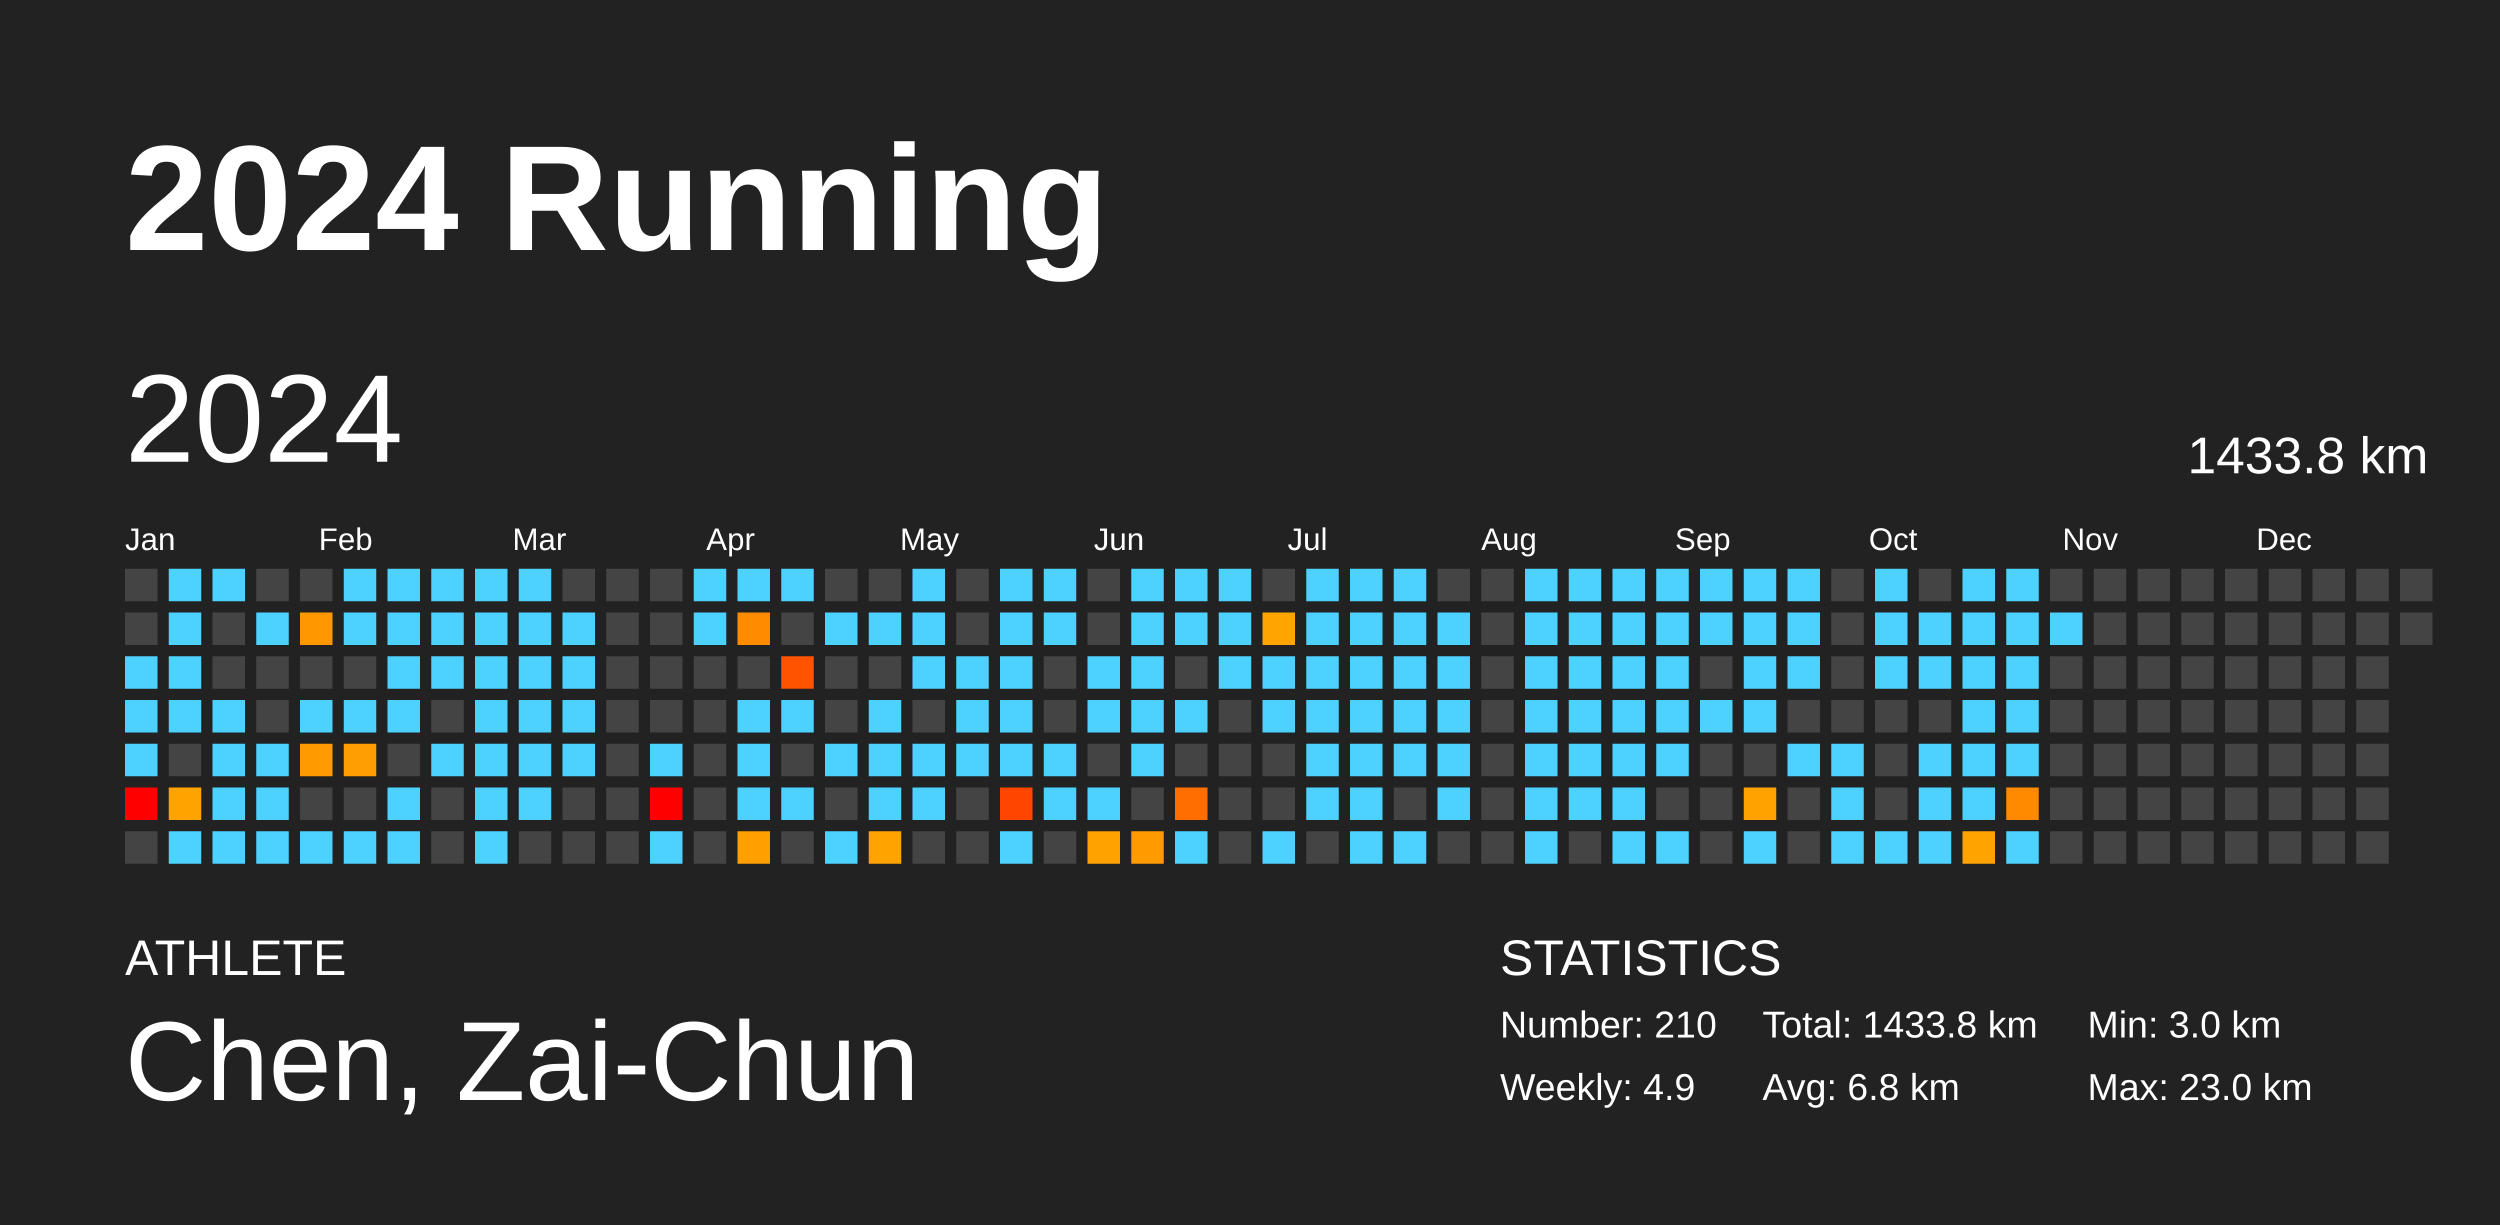
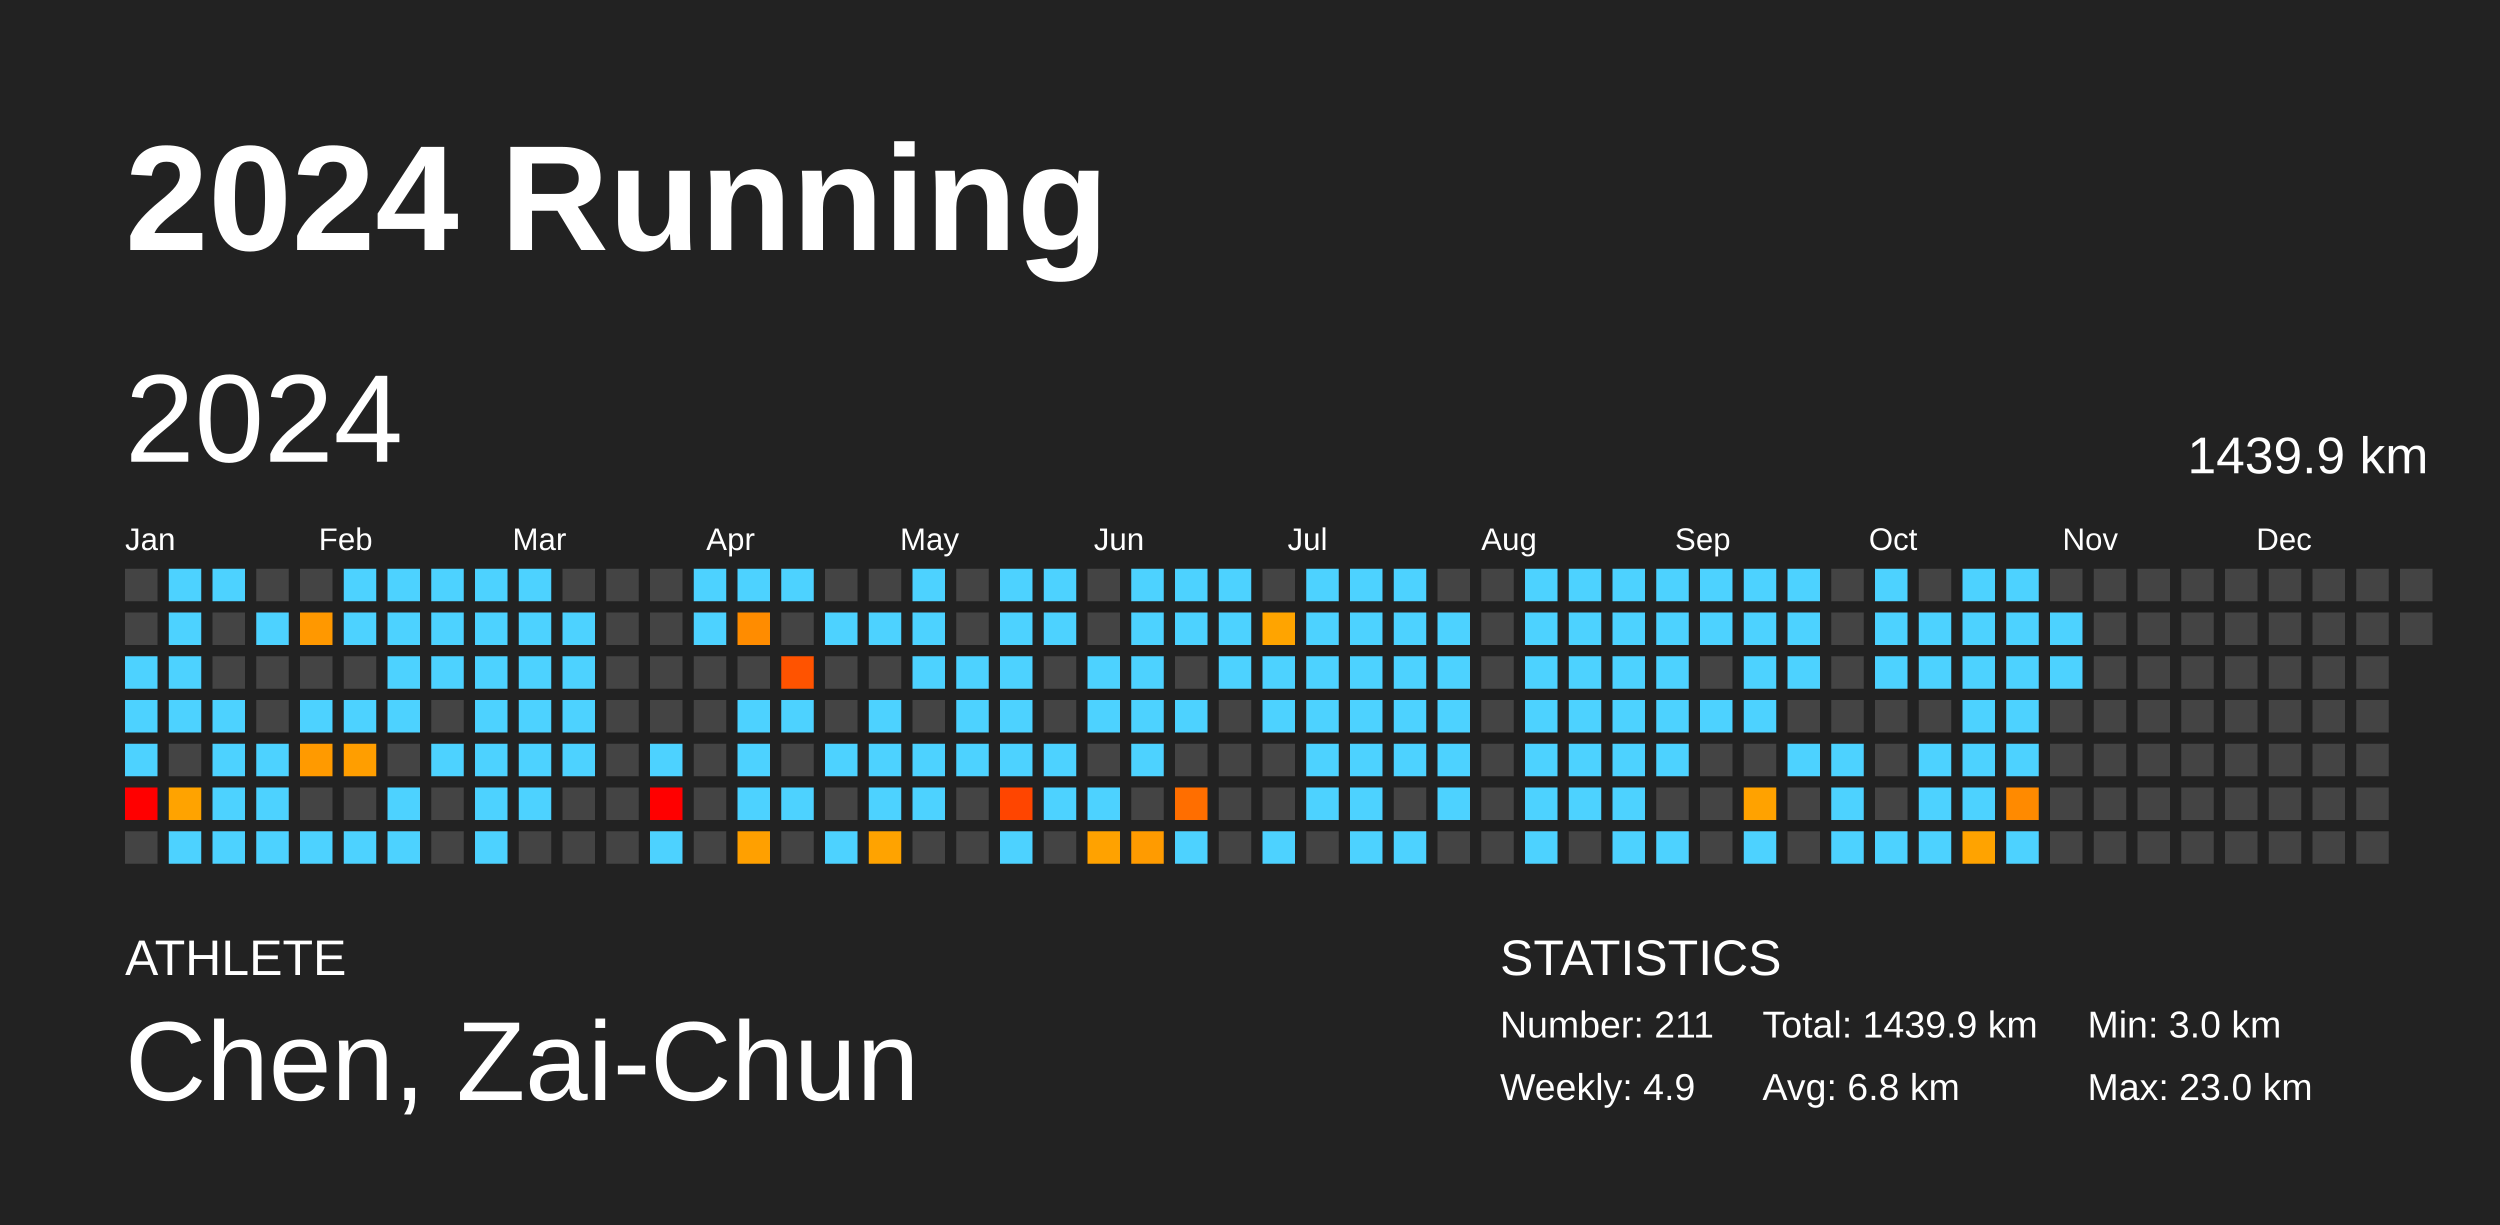
<svg xmlns="http://www.w3.org/2000/svg" baseProfile="full" height="98mm" version="1.1" viewBox="0,0,200,98" width="200mm">
  <defs />
  <rect fill="#222222" height="98" width="200" x="0" y="0" />
  <text fill="#FFFFFF" style="font-size:12px; font-family:Arial; font-weight:bold;" x="10" y="20">2024 Running</text>
  <text fill="#FFFFFF" style="font-size:4px; font-family:Arial" x="10" y="78">ATHLETE</text>
  <text fill="#FFFFFF" style="font-size:9px; font-family:Arial" x="10" y="88">Chen, Zai-Chun</text>
  <text fill="#FFFFFF" style="font-size:4px; font-family:Arial" x="120" y="78">STATISTICS</text>
-   <text fill="#FFFFFF" style="font-size:3px; font-family:Arial" x="120" y="83">Number: 210</text>
+   <text fill="#FFFFFF" style="font-size:3px; font-family:Arial" x="120" y="83">Number: 211</text>
  <text fill="#FFFFFF" style="font-size:3px; font-family:Arial" x="120" y="88">Weekly: 4.9</text>
-   <text fill="#FFFFFF" style="font-size:3px; font-family:Arial" x="141" y="83">Total: 1433.8 km</text>
+   <text fill="#FFFFFF" style="font-size:3px; font-family:Arial" x="141" y="83">Total: 1439.9 km</text>
  <text fill="#FFFFFF" style="font-size:3px; font-family:Arial" x="141" y="88">Avg: 6.8 km</text>
  <text fill="#FFFFFF" style="font-size:3px; font-family:Arial" x="167" y="83">Min: 3.0 km</text>
  <text fill="#FFFFFF" style="font-size:3px; font-family:Arial" x="167" y="88">Max: 23.0 km</text>
  <text dominant-baseline="hanging" fill="#FFFFFF" style="font-size:10.0px; font-family:Arial;" x="10" y="30">2024</text>
-   <text dominant-baseline="hanging" fill="#FFFFFF" style="font-size:4.125px; font-family:Arial;" x="175" y="35">1433.8 km</text>
+   <text dominant-baseline="hanging" fill="#FFFFFF" style="font-size:4.125px; font-family:Arial;" x="175" y="35">1439.9 km</text>
  <text fill="#FFFFFF" style="font-size:2.5px; font-family:Arial" x="10.0" y="44">Jan</text>
  <text fill="#FFFFFF" style="font-size:2.5px; font-family:Arial" x="25.5" y="44">Feb</text>
  <text fill="#FFFFFF" style="font-size:2.5px; font-family:Arial" x="41.0" y="44">Mar</text>
  <text fill="#FFFFFF" style="font-size:2.5px; font-family:Arial" x="56.5" y="44">Apr</text>
  <text fill="#FFFFFF" style="font-size:2.5px; font-family:Arial" x="72.0" y="44">May</text>
  <text fill="#FFFFFF" style="font-size:2.5px; font-family:Arial" x="87.5" y="44">Jun</text>
  <text fill="#FFFFFF" style="font-size:2.5px; font-family:Arial" x="103.0" y="44">Jul</text>
  <text fill="#FFFFFF" style="font-size:2.5px; font-family:Arial" x="118.5" y="44">Aug</text>
  <text fill="#FFFFFF" style="font-size:2.5px; font-family:Arial" x="134.0" y="44">Sep</text>
  <text fill="#FFFFFF" style="font-size:2.5px; font-family:Arial" x="149.5" y="44">Oct</text>
  <text fill="#FFFFFF" style="font-size:2.5px; font-family:Arial" x="165.0" y="44">Nov</text>
  <text fill="#FFFFFF" style="font-size:2.5px; font-family:Arial" x="180.5" y="44">Dec</text>
  <rect fill="#444444" height="2.6" width="2.6" x="10.0" y="45.5" />
  <rect fill="#444444" height="2.6" width="2.6" x="10.0" y="49.0" />
  <rect fill="#4dd2ff" height="2.6" width="2.6" x="10.0" y="52.5" />
  <rect fill="#4dd2ff" height="2.6" width="2.6" x="10.0" y="56.0" />
  <rect fill="#4dd2ff" height="2.6" width="2.6" x="10.0" y="59.5" />
  <rect fill="red" height="2.6" width="2.6" x="10.0" y="63.0" />
  <rect fill="#444444" height="2.6" width="2.6" x="10.0" y="66.5" />
  <rect fill="#4dd2ff" height="2.6" width="2.6" x="13.5" y="45.5" />
  <rect fill="#4dd2ff" height="2.6" width="2.6" x="13.5" y="49.0" />
  <rect fill="#4dd2ff" height="2.6" width="2.6" x="13.5" y="52.5" />
  <rect fill="#4dd2ff" height="2.6" width="2.6" x="13.5" y="56.0" />
  <rect fill="#444444" height="2.6" width="2.6" x="13.5" y="59.5" />
  <rect fill="#ffa300" height="2.6" width="2.6" x="13.5" y="63.0" />
  <rect fill="#4dd2ff" height="2.6" width="2.6" x="13.5" y="66.5" />
  <rect fill="#4dd2ff" height="2.6" width="2.6" x="17.0" y="45.5" />
  <rect fill="#444444" height="2.6" width="2.6" x="17.0" y="49.0" />
  <rect fill="#444444" height="2.6" width="2.6" x="17.0" y="52.5" />
  <rect fill="#4dd2ff" height="2.6" width="2.6" x="17.0" y="56.0" />
  <rect fill="#4dd2ff" height="2.6" width="2.6" x="17.0" y="59.5" />
  <rect fill="#4dd2ff" height="2.6" width="2.6" x="17.0" y="63.0" />
  <rect fill="#4dd2ff" height="2.6" width="2.6" x="17.0" y="66.5" />
  <rect fill="#444444" height="2.6" width="2.6" x="20.5" y="45.5" />
  <rect fill="#4dd2ff" height="2.6" width="2.6" x="20.5" y="49.0" />
  <rect fill="#444444" height="2.6" width="2.6" x="20.5" y="52.5" />
  <rect fill="#444444" height="2.6" width="2.6" x="20.5" y="56.0" />
  <rect fill="#4dd2ff" height="2.6" width="2.6" x="20.5" y="59.5" />
  <rect fill="#4dd2ff" height="2.6" width="2.6" x="20.5" y="63.0" />
  <rect fill="#4dd2ff" height="2.6" width="2.6" x="20.5" y="66.5" />
  <rect fill="#444444" height="2.6" width="2.6" x="24.0" y="45.5" />
  <rect fill="#ff9800" height="2.6" width="2.6" x="24.0" y="49.0" />
  <rect fill="#444444" height="2.6" width="2.6" x="24.0" y="52.5" />
  <rect fill="#4dd2ff" height="2.6" width="2.6" x="24.0" y="56.0" />
  <rect fill="#ff9a00" height="2.6" width="2.6" x="24.0" y="59.5" />
  <rect fill="#444444" height="2.6" width="2.6" x="24.0" y="63.0" />
  <rect fill="#4dd2ff" height="2.6" width="2.6" x="24.0" y="66.5" />
  <rect fill="#4dd2ff" height="2.6" width="2.6" x="27.5" y="45.5" />
  <rect fill="#4dd2ff" height="2.6" width="2.6" x="27.5" y="49.0" />
  <rect fill="#444444" height="2.6" width="2.6" x="27.5" y="52.5" />
  <rect fill="#4dd2ff" height="2.6" width="2.6" x="27.5" y="56.0" />
  <rect fill="#ff9e00" height="2.6" width="2.6" x="27.5" y="59.5" />
  <rect fill="#444444" height="2.6" width="2.6" x="27.5" y="63.0" />
  <rect fill="#4dd2ff" height="2.6" width="2.6" x="27.5" y="66.5" />
  <rect fill="#4dd2ff" height="2.6" width="2.6" x="31.0" y="45.5" />
  <rect fill="#4dd2ff" height="2.6" width="2.6" x="31.0" y="49.0" />
  <rect fill="#4dd2ff" height="2.6" width="2.6" x="31.0" y="52.5" />
  <rect fill="#4dd2ff" height="2.6" width="2.6" x="31.0" y="56.0" />
  <rect fill="#444444" height="2.6" width="2.6" x="31.0" y="59.5" />
  <rect fill="#4dd2ff" height="2.6" width="2.6" x="31.0" y="63.0" />
  <rect fill="#4dd2ff" height="2.6" width="2.6" x="31.0" y="66.5" />
  <rect fill="#4dd2ff" height="2.6" width="2.6" x="34.5" y="45.5" />
  <rect fill="#4dd2ff" height="2.6" width="2.6" x="34.5" y="49.0" />
  <rect fill="#4dd2ff" height="2.6" width="2.6" x="34.5" y="52.5" />
  <rect fill="#444444" height="2.6" width="2.6" x="34.5" y="56.0" />
  <rect fill="#4dd2ff" height="2.6" width="2.6" x="34.5" y="59.5" />
  <rect fill="#444444" height="2.6" width="2.6" x="34.5" y="63.0" />
  <rect fill="#444444" height="2.6" width="2.6" x="34.5" y="66.5" />
  <rect fill="#4dd2ff" height="2.6" width="2.6" x="38.0" y="45.5" />
  <rect fill="#4dd2ff" height="2.6" width="2.6" x="38.0" y="49.0" />
  <rect fill="#4dd2ff" height="2.6" width="2.6" x="38.0" y="52.5" />
  <rect fill="#4dd2ff" height="2.6" width="2.6" x="38.0" y="56.0" />
  <rect fill="#4dd2ff" height="2.6" width="2.6" x="38.0" y="59.5" />
  <rect fill="#4dd2ff" height="2.6" width="2.6" x="38.0" y="63.0" />
  <rect fill="#4dd2ff" height="2.6" width="2.6" x="38.0" y="66.5" />
  <rect fill="#4dd2ff" height="2.6" width="2.6" x="41.5" y="45.5" />
  <rect fill="#4dd2ff" height="2.6" width="2.6" x="41.5" y="49.0" />
  <rect fill="#4dd2ff" height="2.6" width="2.6" x="41.5" y="52.5" />
  <rect fill="#4dd2ff" height="2.6" width="2.6" x="41.5" y="56.0" />
  <rect fill="#4dd2ff" height="2.6" width="2.6" x="41.5" y="59.5" />
  <rect fill="#4dd2ff" height="2.6" width="2.6" x="41.5" y="63.0" />
  <rect fill="#444444" height="2.6" width="2.6" x="41.5" y="66.5" />
  <rect fill="#444444" height="2.6" width="2.6" x="45.0" y="45.5" />
  <rect fill="#4dd2ff" height="2.6" width="2.6" x="45.0" y="49.0" />
  <rect fill="#4dd2ff" height="2.6" width="2.6" x="45.0" y="52.5" />
  <rect fill="#4dd2ff" height="2.6" width="2.6" x="45.0" y="56.0" />
  <rect fill="#4dd2ff" height="2.6" width="2.6" x="45.0" y="59.5" />
  <rect fill="#444444" height="2.6" width="2.6" x="45.0" y="63.0" />
  <rect fill="#444444" height="2.6" width="2.6" x="45.0" y="66.5" />
  <rect fill="#444444" height="2.6" width="2.6" x="48.5" y="45.5" />
  <rect fill="#444444" height="2.6" width="2.6" x="48.5" y="49.0" />
  <rect fill="#444444" height="2.6" width="2.6" x="48.5" y="52.5" />
  <rect fill="#444444" height="2.6" width="2.6" x="48.5" y="56.0" />
  <rect fill="#444444" height="2.6" width="2.6" x="48.5" y="59.5" />
  <rect fill="#444444" height="2.6" width="2.6" x="48.5" y="63.0" />
  <rect fill="#444444" height="2.6" width="2.6" x="48.5" y="66.5" />
  <rect fill="#444444" height="2.6" width="2.6" x="52.0" y="45.5" />
  <rect fill="#444444" height="2.6" width="2.6" x="52.0" y="49.0" />
  <rect fill="#444444" height="2.6" width="2.6" x="52.0" y="52.5" />
  <rect fill="#444444" height="2.6" width="2.6" x="52.0" y="56.0" />
  <rect fill="#4dd2ff" height="2.6" width="2.6" x="52.0" y="59.5" />
  <rect fill="red" height="2.6" width="2.6" x="52.0" y="63.0" />
  <rect fill="#4dd2ff" height="2.6" width="2.6" x="52.0" y="66.5" />
  <rect fill="#4dd2ff" height="2.6" width="2.6" x="55.5" y="45.5" />
  <rect fill="#4dd2ff" height="2.6" width="2.6" x="55.5" y="49.0" />
  <rect fill="#444444" height="2.6" width="2.6" x="55.5" y="52.5" />
  <rect fill="#444444" height="2.6" width="2.6" x="55.5" y="56.0" />
  <rect fill="#444444" height="2.6" width="2.6" x="55.5" y="59.5" />
  <rect fill="#444444" height="2.6" width="2.6" x="55.5" y="63.0" />
  <rect fill="#444444" height="2.6" width="2.6" x="55.5" y="66.5" />
  <rect fill="#4dd2ff" height="2.6" width="2.6" x="59.0" y="45.5" />
  <rect fill="#ff8c00" height="2.6" width="2.6" x="59.0" y="49.0" />
  <rect fill="#444444" height="2.6" width="2.6" x="59.0" y="52.5" />
  <rect fill="#4dd2ff" height="2.6" width="2.6" x="59.0" y="56.0" />
  <rect fill="#4dd2ff" height="2.6" width="2.6" x="59.0" y="59.5" />
  <rect fill="#4dd2ff" height="2.6" width="2.6" x="59.0" y="63.0" />
  <rect fill="#ffa000" height="2.6" width="2.6" x="59.0" y="66.5" />
  <rect fill="#4dd2ff" height="2.6" width="2.6" x="62.5" y="45.5" />
  <rect fill="#444444" height="2.6" width="2.6" x="62.5" y="49.0" />
  <rect fill="#ff5300" height="2.6" width="2.6" x="62.5" y="52.5" />
  <rect fill="#4dd2ff" height="2.6" width="2.6" x="62.5" y="56.0" />
  <rect fill="#444444" height="2.6" width="2.6" x="62.5" y="59.5" />
  <rect fill="#4dd2ff" height="2.6" width="2.6" x="62.5" y="63.0" />
  <rect fill="#444444" height="2.6" width="2.6" x="62.5" y="66.5" />
  <rect fill="#444444" height="2.6" width="2.6" x="66.0" y="45.5" />
  <rect fill="#4dd2ff" height="2.6" width="2.6" x="66.0" y="49.0" />
  <rect fill="#444444" height="2.6" width="2.6" x="66.0" y="52.5" />
  <rect fill="#444444" height="2.6" width="2.6" x="66.0" y="56.0" />
  <rect fill="#4dd2ff" height="2.6" width="2.6" x="66.0" y="59.5" />
  <rect fill="#444444" height="2.6" width="2.6" x="66.0" y="63.0" />
  <rect fill="#4dd2ff" height="2.6" width="2.6" x="66.0" y="66.5" />
  <rect fill="#444444" height="2.6" width="2.6" x="69.5" y="45.5" />
  <rect fill="#4dd2ff" height="2.6" width="2.6" x="69.5" y="49.0" />
  <rect fill="#444444" height="2.6" width="2.6" x="69.5" y="52.5" />
  <rect fill="#4dd2ff" height="2.6" width="2.6" x="69.5" y="56.0" />
  <rect fill="#4dd2ff" height="2.6" width="2.6" x="69.5" y="59.5" />
  <rect fill="#4dd2ff" height="2.6" width="2.6" x="69.5" y="63.0" />
  <rect fill="#ffa300" height="2.6" width="2.6" x="69.5" y="66.5" />
  <rect fill="#4dd2ff" height="2.6" width="2.6" x="73.0" y="45.5" />
  <rect fill="#4dd2ff" height="2.6" width="2.6" x="73.0" y="49.0" />
  <rect fill="#4dd2ff" height="2.6" width="2.6" x="73.0" y="52.5" />
  <rect fill="#444444" height="2.6" width="2.6" x="73.0" y="56.0" />
  <rect fill="#4dd2ff" height="2.6" width="2.6" x="73.0" y="59.5" />
  <rect fill="#4dd2ff" height="2.6" width="2.6" x="73.0" y="63.0" />
  <rect fill="#444444" height="2.6" width="2.6" x="73.0" y="66.5" />
  <rect fill="#444444" height="2.6" width="2.6" x="76.5" y="45.5" />
  <rect fill="#444444" height="2.6" width="2.6" x="76.5" y="49.0" />
  <rect fill="#4dd2ff" height="2.6" width="2.6" x="76.5" y="52.5" />
  <rect fill="#4dd2ff" height="2.6" width="2.6" x="76.5" y="56.0" />
  <rect fill="#4dd2ff" height="2.6" width="2.6" x="76.5" y="59.5" />
  <rect fill="#444444" height="2.6" width="2.6" x="76.5" y="63.0" />
  <rect fill="#444444" height="2.6" width="2.6" x="76.5" y="66.5" />
  <rect fill="#4dd2ff" height="2.6" width="2.6" x="80.0" y="45.5" />
  <rect fill="#4dd2ff" height="2.6" width="2.6" x="80.0" y="49.0" />
  <rect fill="#4dd2ff" height="2.6" width="2.6" x="80.0" y="52.5" />
  <rect fill="#4dd2ff" height="2.6" width="2.6" x="80.0" y="56.0" />
  <rect fill="#4dd2ff" height="2.6" width="2.6" x="80.0" y="59.5" />
  <rect fill="#ff4500" height="2.6" width="2.6" x="80.0" y="63.0" />
  <rect fill="#4dd2ff" height="2.6" width="2.6" x="80.0" y="66.5" />
  <rect fill="#4dd2ff" height="2.6" width="2.6" x="83.5" y="45.5" />
  <rect fill="#4dd2ff" height="2.6" width="2.6" x="83.5" y="49.0" />
  <rect fill="#444444" height="2.6" width="2.6" x="83.5" y="52.5" />
  <rect fill="#444444" height="2.6" width="2.6" x="83.5" y="56.0" />
  <rect fill="#4dd2ff" height="2.6" width="2.6" x="83.5" y="59.5" />
  <rect fill="#4dd2ff" height="2.6" width="2.6" x="83.5" y="63.0" />
  <rect fill="#444444" height="2.6" width="2.6" x="83.5" y="66.5" />
  <rect fill="#444444" height="2.6" width="2.6" x="87.0" y="45.5" />
  <rect fill="#444444" height="2.6" width="2.6" x="87.0" y="49.0" />
  <rect fill="#4dd2ff" height="2.6" width="2.6" x="87.0" y="52.5" />
  <rect fill="#4dd2ff" height="2.6" width="2.6" x="87.0" y="56.0" />
  <rect fill="#444444" height="2.6" width="2.6" x="87.0" y="59.5" />
  <rect fill="#4dd2ff" height="2.6" width="2.6" x="87.0" y="63.0" />
  <rect fill="#ffa200" height="2.6" width="2.6" x="87.0" y="66.5" />
  <rect fill="#4dd2ff" height="2.6" width="2.6" x="90.5" y="45.5" />
  <rect fill="#4dd2ff" height="2.6" width="2.6" x="90.5" y="49.0" />
  <rect fill="#4dd2ff" height="2.6" width="2.6" x="90.5" y="52.5" />
  <rect fill="#4dd2ff" height="2.6" width="2.6" x="90.5" y="56.0" />
  <rect fill="#4dd2ff" height="2.6" width="2.6" x="90.5" y="59.5" />
  <rect fill="#444444" height="2.6" width="2.6" x="90.5" y="63.0" />
  <rect fill="#ff9b00" height="2.6" width="2.6" x="90.5" y="66.5" />
  <rect fill="#4dd2ff" height="2.6" width="2.6" x="94.0" y="45.5" />
  <rect fill="#4dd2ff" height="2.6" width="2.6" x="94.0" y="49.0" />
  <rect fill="#444444" height="2.6" width="2.6" x="94.0" y="52.5" />
  <rect fill="#4dd2ff" height="2.6" width="2.6" x="94.0" y="56.0" />
  <rect fill="#444444" height="2.6" width="2.6" x="94.0" y="59.5" />
  <rect fill="#ff6e00" height="2.6" width="2.6" x="94.0" y="63.0" />
  <rect fill="#4dd2ff" height="2.6" width="2.6" x="94.0" y="66.5" />
  <rect fill="#4dd2ff" height="2.6" width="2.6" x="97.5" y="45.5" />
  <rect fill="#4dd2ff" height="2.6" width="2.6" x="97.5" y="49.0" />
  <rect fill="#4dd2ff" height="2.6" width="2.6" x="97.5" y="52.5" />
  <rect fill="#444444" height="2.6" width="2.6" x="97.5" y="56.0" />
  <rect fill="#444444" height="2.6" width="2.6" x="97.5" y="59.5" />
  <rect fill="#444444" height="2.6" width="2.6" x="97.5" y="63.0" />
  <rect fill="#444444" height="2.6" width="2.6" x="97.5" y="66.5" />
  <rect fill="#444444" height="2.6" width="2.6" x="101.0" y="45.5" />
  <rect fill="#ffa400" height="2.6" width="2.6" x="101.0" y="49.0" />
  <rect fill="#4dd2ff" height="2.6" width="2.6" x="101.0" y="52.5" />
  <rect fill="#4dd2ff" height="2.6" width="2.6" x="101.0" y="56.0" />
  <rect fill="#444444" height="2.6" width="2.6" x="101.0" y="59.5" />
  <rect fill="#444444" height="2.6" width="2.6" x="101.0" y="63.0" />
  <rect fill="#4dd2ff" height="2.6" width="2.6" x="101.0" y="66.5" />
  <rect fill="#4dd2ff" height="2.6" width="2.6" x="104.5" y="45.5" />
  <rect fill="#4dd2ff" height="2.6" width="2.6" x="104.5" y="49.0" />
  <rect fill="#4dd2ff" height="2.6" width="2.6" x="104.5" y="52.5" />
  <rect fill="#4dd2ff" height="2.6" width="2.6" x="104.5" y="56.0" />
  <rect fill="#4dd2ff" height="2.6" width="2.6" x="104.5" y="59.5" />
  <rect fill="#4dd2ff" height="2.6" width="2.6" x="104.5" y="63.0" />
  <rect fill="#444444" height="2.6" width="2.6" x="104.5" y="66.5" />
  <rect fill="#4dd2ff" height="2.6" width="2.6" x="108.0" y="45.5" />
  <rect fill="#4dd2ff" height="2.6" width="2.6" x="108.0" y="49.0" />
  <rect fill="#4dd2ff" height="2.6" width="2.6" x="108.0" y="52.5" />
  <rect fill="#4dd2ff" height="2.6" width="2.6" x="108.0" y="56.0" />
  <rect fill="#4dd2ff" height="2.6" width="2.6" x="108.0" y="59.5" />
  <rect fill="#4dd2ff" height="2.6" width="2.6" x="108.0" y="63.0" />
  <rect fill="#4dd2ff" height="2.6" width="2.6" x="108.0" y="66.5" />
  <rect fill="#4dd2ff" height="2.6" width="2.6" x="111.5" y="45.5" />
  <rect fill="#4dd2ff" height="2.6" width="2.6" x="111.5" y="49.0" />
  <rect fill="#4dd2ff" height="2.6" width="2.6" x="111.5" y="52.5" />
  <rect fill="#4dd2ff" height="2.6" width="2.6" x="111.5" y="56.0" />
  <rect fill="#4dd2ff" height="2.6" width="2.6" x="111.5" y="59.5" />
  <rect fill="#444444" height="2.6" width="2.6" x="111.5" y="63.0" />
  <rect fill="#4dd2ff" height="2.6" width="2.6" x="111.5" y="66.5" />
  <rect fill="#444444" height="2.6" width="2.6" x="115.0" y="45.5" />
  <rect fill="#4dd2ff" height="2.6" width="2.6" x="115.0" y="49.0" />
  <rect fill="#4dd2ff" height="2.6" width="2.6" x="115.0" y="52.5" />
  <rect fill="#4dd2ff" height="2.6" width="2.6" x="115.0" y="56.0" />
  <rect fill="#4dd2ff" height="2.6" width="2.6" x="115.0" y="59.5" />
  <rect fill="#4dd2ff" height="2.6" width="2.6" x="115.0" y="63.0" />
  <rect fill="#444444" height="2.6" width="2.6" x="115.0" y="66.5" />
  <rect fill="#444444" height="2.6" width="2.6" x="118.5" y="45.5" />
  <rect fill="#444444" height="2.6" width="2.6" x="118.5" y="49.0" />
  <rect fill="#444444" height="2.6" width="2.6" x="118.5" y="52.5" />
  <rect fill="#444444" height="2.6" width="2.6" x="118.5" y="56.0" />
  <rect fill="#444444" height="2.6" width="2.6" x="118.5" y="59.5" />
  <rect fill="#444444" height="2.6" width="2.6" x="118.5" y="63.0" />
  <rect fill="#444444" height="2.6" width="2.6" x="118.5" y="66.5" />
  <rect fill="#4dd2ff" height="2.6" width="2.6" x="122.0" y="45.5" />
  <rect fill="#4dd2ff" height="2.6" width="2.6" x="122.0" y="49.0" />
  <rect fill="#4dd2ff" height="2.6" width="2.6" x="122.0" y="52.5" />
  <rect fill="#4dd2ff" height="2.6" width="2.6" x="122.0" y="56.0" />
  <rect fill="#4dd2ff" height="2.6" width="2.6" x="122.0" y="59.5" />
  <rect fill="#4dd2ff" height="2.6" width="2.6" x="122.0" y="63.0" />
  <rect fill="#4dd2ff" height="2.6" width="2.6" x="122.0" y="66.5" />
  <rect fill="#4dd2ff" height="2.6" width="2.6" x="125.5" y="45.5" />
  <rect fill="#4dd2ff" height="2.6" width="2.6" x="125.5" y="49.0" />
  <rect fill="#4dd2ff" height="2.6" width="2.6" x="125.5" y="52.5" />
  <rect fill="#4dd2ff" height="2.6" width="2.6" x="125.5" y="56.0" />
  <rect fill="#4dd2ff" height="2.6" width="2.6" x="125.5" y="59.5" />
  <rect fill="#4dd2ff" height="2.6" width="2.6" x="125.5" y="63.0" />
  <rect fill="#444444" height="2.6" width="2.6" x="125.5" y="66.5" />
  <rect fill="#4dd2ff" height="2.6" width="2.6" x="129.0" y="45.5" />
  <rect fill="#4dd2ff" height="2.6" width="2.6" x="129.0" y="49.0" />
  <rect fill="#4dd2ff" height="2.6" width="2.6" x="129.0" y="52.5" />
  <rect fill="#4dd2ff" height="2.6" width="2.6" x="129.0" y="56.0" />
  <rect fill="#4dd2ff" height="2.6" width="2.6" x="129.0" y="59.5" />
  <rect fill="#4dd2ff" height="2.6" width="2.6" x="129.0" y="63.0" />
  <rect fill="#4dd2ff" height="2.6" width="2.6" x="129.0" y="66.5" />
  <rect fill="#4dd2ff" height="2.6" width="2.6" x="132.5" y="45.5" />
  <rect fill="#4dd2ff" height="2.6" width="2.6" x="132.5" y="49.0" />
  <rect fill="#4dd2ff" height="2.6" width="2.6" x="132.5" y="52.5" />
  <rect fill="#4dd2ff" height="2.6" width="2.6" x="132.5" y="56.0" />
  <rect fill="#4dd2ff" height="2.6" width="2.6" x="132.5" y="59.5" />
  <rect fill="#444444" height="2.6" width="2.6" x="132.5" y="63.0" />
  <rect fill="#4dd2ff" height="2.6" width="2.6" x="132.5" y="66.5" />
  <rect fill="#4dd2ff" height="2.6" width="2.6" x="136.0" y="45.5" />
  <rect fill="#4dd2ff" height="2.6" width="2.6" x="136.0" y="49.0" />
  <rect fill="#444444" height="2.6" width="2.6" x="136.0" y="52.5" />
  <rect fill="#4dd2ff" height="2.6" width="2.6" x="136.0" y="56.0" />
  <rect fill="#444444" height="2.6" width="2.6" x="136.0" y="59.5" />
  <rect fill="#444444" height="2.6" width="2.6" x="136.0" y="63.0" />
  <rect fill="#444444" height="2.6" width="2.6" x="136.0" y="66.5" />
  <rect fill="#4dd2ff" height="2.6" width="2.6" x="139.5" y="45.5" />
  <rect fill="#4dd2ff" height="2.6" width="2.6" x="139.5" y="49.0" />
  <rect fill="#4dd2ff" height="2.6" width="2.6" x="139.5" y="52.5" />
  <rect fill="#4dd2ff" height="2.6" width="2.6" x="139.5" y="56.0" />
  <rect fill="#444444" height="2.6" width="2.6" x="139.5" y="59.5" />
  <rect fill="#ffa200" height="2.6" width="2.6" x="139.5" y="63.0" />
  <rect fill="#4dd2ff" height="2.6" width="2.6" x="139.5" y="66.5" />
  <rect fill="#4dd2ff" height="2.6" width="2.6" x="143.0" y="45.5" />
  <rect fill="#4dd2ff" height="2.6" width="2.6" x="143.0" y="49.0" />
  <rect fill="#4dd2ff" height="2.6" width="2.6" x="143.0" y="52.5" />
  <rect fill="#444444" height="2.6" width="2.6" x="143.0" y="56.0" />
  <rect fill="#4dd2ff" height="2.6" width="2.6" x="143.0" y="59.5" />
  <rect fill="#444444" height="2.6" width="2.6" x="143.0" y="63.0" />
  <rect fill="#444444" height="2.6" width="2.6" x="143.0" y="66.5" />
  <rect fill="#444444" height="2.6" width="2.6" x="146.5" y="45.5" />
  <rect fill="#444444" height="2.6" width="2.6" x="146.5" y="49.0" />
  <rect fill="#444444" height="2.6" width="2.6" x="146.5" y="52.5" />
  <rect fill="#444444" height="2.6" width="2.6" x="146.5" y="56.0" />
  <rect fill="#4dd2ff" height="2.6" width="2.6" x="146.5" y="59.5" />
  <rect fill="#4dd2ff" height="2.6" width="2.6" x="146.5" y="63.0" />
  <rect fill="#4dd2ff" height="2.6" width="2.6" x="146.5" y="66.5" />
  <rect fill="#4dd2ff" height="2.6" width="2.6" x="150.0" y="45.5" />
  <rect fill="#4dd2ff" height="2.6" width="2.6" x="150.0" y="49.0" />
  <rect fill="#4dd2ff" height="2.6" width="2.6" x="150.0" y="52.5" />
  <rect fill="#444444" height="2.6" width="2.6" x="150.0" y="56.0" />
  <rect fill="#444444" height="2.6" width="2.6" x="150.0" y="59.5" />
  <rect fill="#444444" height="2.6" width="2.6" x="150.0" y="63.0" />
  <rect fill="#4dd2ff" height="2.6" width="2.6" x="150.0" y="66.5" />
  <rect fill="#444444" height="2.6" width="2.6" x="153.5" y="45.5" />
  <rect fill="#4dd2ff" height="2.6" width="2.6" x="153.5" y="49.0" />
  <rect fill="#4dd2ff" height="2.6" width="2.6" x="153.5" y="52.5" />
  <rect fill="#444444" height="2.6" width="2.6" x="153.5" y="56.0" />
  <rect fill="#4dd2ff" height="2.6" width="2.6" x="153.5" y="59.5" />
  <rect fill="#4dd2ff" height="2.6" width="2.6" x="153.5" y="63.0" />
  <rect fill="#4dd2ff" height="2.6" width="2.6" x="153.5" y="66.5" />
  <rect fill="#4dd2ff" height="2.6" width="2.6" x="157.0" y="45.5" />
  <rect fill="#4dd2ff" height="2.6" width="2.6" x="157.0" y="49.0" />
  <rect fill="#4dd2ff" height="2.6" width="2.6" x="157.0" y="52.5" />
  <rect fill="#4dd2ff" height="2.6" width="2.6" x="157.0" y="56.0" />
  <rect fill="#4dd2ff" height="2.6" width="2.6" x="157.0" y="59.5" />
  <rect fill="#4dd2ff" height="2.6" width="2.6" x="157.0" y="63.0" />
  <rect fill="#ffa300" height="2.6" width="2.6" x="157.0" y="66.5" />
  <rect fill="#4dd2ff" height="2.6" width="2.6" x="160.5" y="45.5" />
  <rect fill="#4dd2ff" height="2.6" width="2.6" x="160.5" y="49.0" />
  <rect fill="#4dd2ff" height="2.6" width="2.6" x="160.5" y="52.5" />
  <rect fill="#4dd2ff" height="2.6" width="2.6" x="160.5" y="56.0" />
  <rect fill="#4dd2ff" height="2.6" width="2.6" x="160.5" y="59.5" />
  <rect fill="#ff8a00" height="2.6" width="2.6" x="160.5" y="63.0" />
  <rect fill="#4dd2ff" height="2.6" width="2.6" x="160.5" y="66.5" />
  <rect fill="#444444" height="2.6" width="2.6" x="164.0" y="45.5" />
  <rect fill="#4dd2ff" height="2.6" width="2.6" x="164.0" y="49.0" />
-   <rect fill="#444444" height="2.6" width="2.6" x="164.0" y="52.5" />
+   <rect fill="#4dd2ff" height="2.6" width="2.6" x="164.0" y="52.5" />
  <rect fill="#444444" height="2.6" width="2.6" x="164.0" y="56.0" />
  <rect fill="#444444" height="2.6" width="2.6" x="164.0" y="59.5" />
  <rect fill="#444444" height="2.6" width="2.6" x="164.0" y="63.0" />
  <rect fill="#444444" height="2.6" width="2.6" x="164.0" y="66.5" />
  <rect fill="#444444" height="2.6" width="2.6" x="167.5" y="45.5" />
  <rect fill="#444444" height="2.6" width="2.6" x="167.5" y="49.0" />
  <rect fill="#444444" height="2.6" width="2.6" x="167.5" y="52.5" />
  <rect fill="#444444" height="2.6" width="2.6" x="167.5" y="56.0" />
  <rect fill="#444444" height="2.6" width="2.6" x="167.5" y="59.5" />
  <rect fill="#444444" height="2.6" width="2.6" x="167.5" y="63.0" />
  <rect fill="#444444" height="2.6" width="2.6" x="167.5" y="66.5" />
  <rect fill="#444444" height="2.6" width="2.6" x="171.0" y="45.5" />
  <rect fill="#444444" height="2.6" width="2.6" x="171.0" y="49.0" />
  <rect fill="#444444" height="2.6" width="2.6" x="171.0" y="52.5" />
  <rect fill="#444444" height="2.6" width="2.6" x="171.0" y="56.0" />
  <rect fill="#444444" height="2.6" width="2.6" x="171.0" y="59.5" />
  <rect fill="#444444" height="2.6" width="2.6" x="171.0" y="63.0" />
  <rect fill="#444444" height="2.6" width="2.6" x="171.0" y="66.5" />
  <rect fill="#444444" height="2.6" width="2.6" x="174.5" y="45.5" />
  <rect fill="#444444" height="2.6" width="2.6" x="174.5" y="49.0" />
  <rect fill="#444444" height="2.6" width="2.6" x="174.5" y="52.5" />
  <rect fill="#444444" height="2.6" width="2.6" x="174.5" y="56.0" />
  <rect fill="#444444" height="2.6" width="2.6" x="174.5" y="59.5" />
  <rect fill="#444444" height="2.6" width="2.6" x="174.5" y="63.0" />
  <rect fill="#444444" height="2.6" width="2.6" x="174.5" y="66.5" />
  <rect fill="#444444" height="2.6" width="2.6" x="178.0" y="45.5" />
  <rect fill="#444444" height="2.6" width="2.6" x="178.0" y="49.0" />
  <rect fill="#444444" height="2.6" width="2.6" x="178.0" y="52.5" />
  <rect fill="#444444" height="2.6" width="2.6" x="178.0" y="56.0" />
  <rect fill="#444444" height="2.6" width="2.6" x="178.0" y="59.5" />
  <rect fill="#444444" height="2.6" width="2.6" x="178.0" y="63.0" />
  <rect fill="#444444" height="2.6" width="2.6" x="178.0" y="66.5" />
  <rect fill="#444444" height="2.6" width="2.6" x="181.5" y="45.5" />
  <rect fill="#444444" height="2.6" width="2.6" x="181.5" y="49.0" />
  <rect fill="#444444" height="2.6" width="2.6" x="181.5" y="52.5" />
  <rect fill="#444444" height="2.6" width="2.6" x="181.5" y="56.0" />
  <rect fill="#444444" height="2.6" width="2.6" x="181.5" y="59.5" />
  <rect fill="#444444" height="2.6" width="2.6" x="181.5" y="63.0" />
  <rect fill="#444444" height="2.6" width="2.6" x="181.5" y="66.5" />
  <rect fill="#444444" height="2.6" width="2.6" x="185.0" y="45.5" />
  <rect fill="#444444" height="2.6" width="2.6" x="185.0" y="49.0" />
  <rect fill="#444444" height="2.6" width="2.6" x="185.0" y="52.5" />
  <rect fill="#444444" height="2.6" width="2.6" x="185.0" y="56.0" />
  <rect fill="#444444" height="2.6" width="2.6" x="185.0" y="59.5" />
  <rect fill="#444444" height="2.6" width="2.6" x="185.0" y="63.0" />
  <rect fill="#444444" height="2.6" width="2.6" x="185.0" y="66.5" />
  <rect fill="#444444" height="2.6" width="2.6" x="188.5" y="45.5" />
  <rect fill="#444444" height="2.6" width="2.6" x="188.5" y="49.0" />
  <rect fill="#444444" height="2.6" width="2.6" x="188.5" y="52.5" />
  <rect fill="#444444" height="2.6" width="2.6" x="188.5" y="56.0" />
  <rect fill="#444444" height="2.6" width="2.6" x="188.5" y="59.5" />
  <rect fill="#444444" height="2.6" width="2.6" x="188.5" y="63.0" />
  <rect fill="#444444" height="2.6" width="2.6" x="188.5" y="66.5" />
  <rect fill="#444444" height="2.6" width="2.6" x="192.0" y="45.5" />
  <rect fill="#444444" height="2.6" width="2.6" x="192.0" y="49.0" />
</svg>
